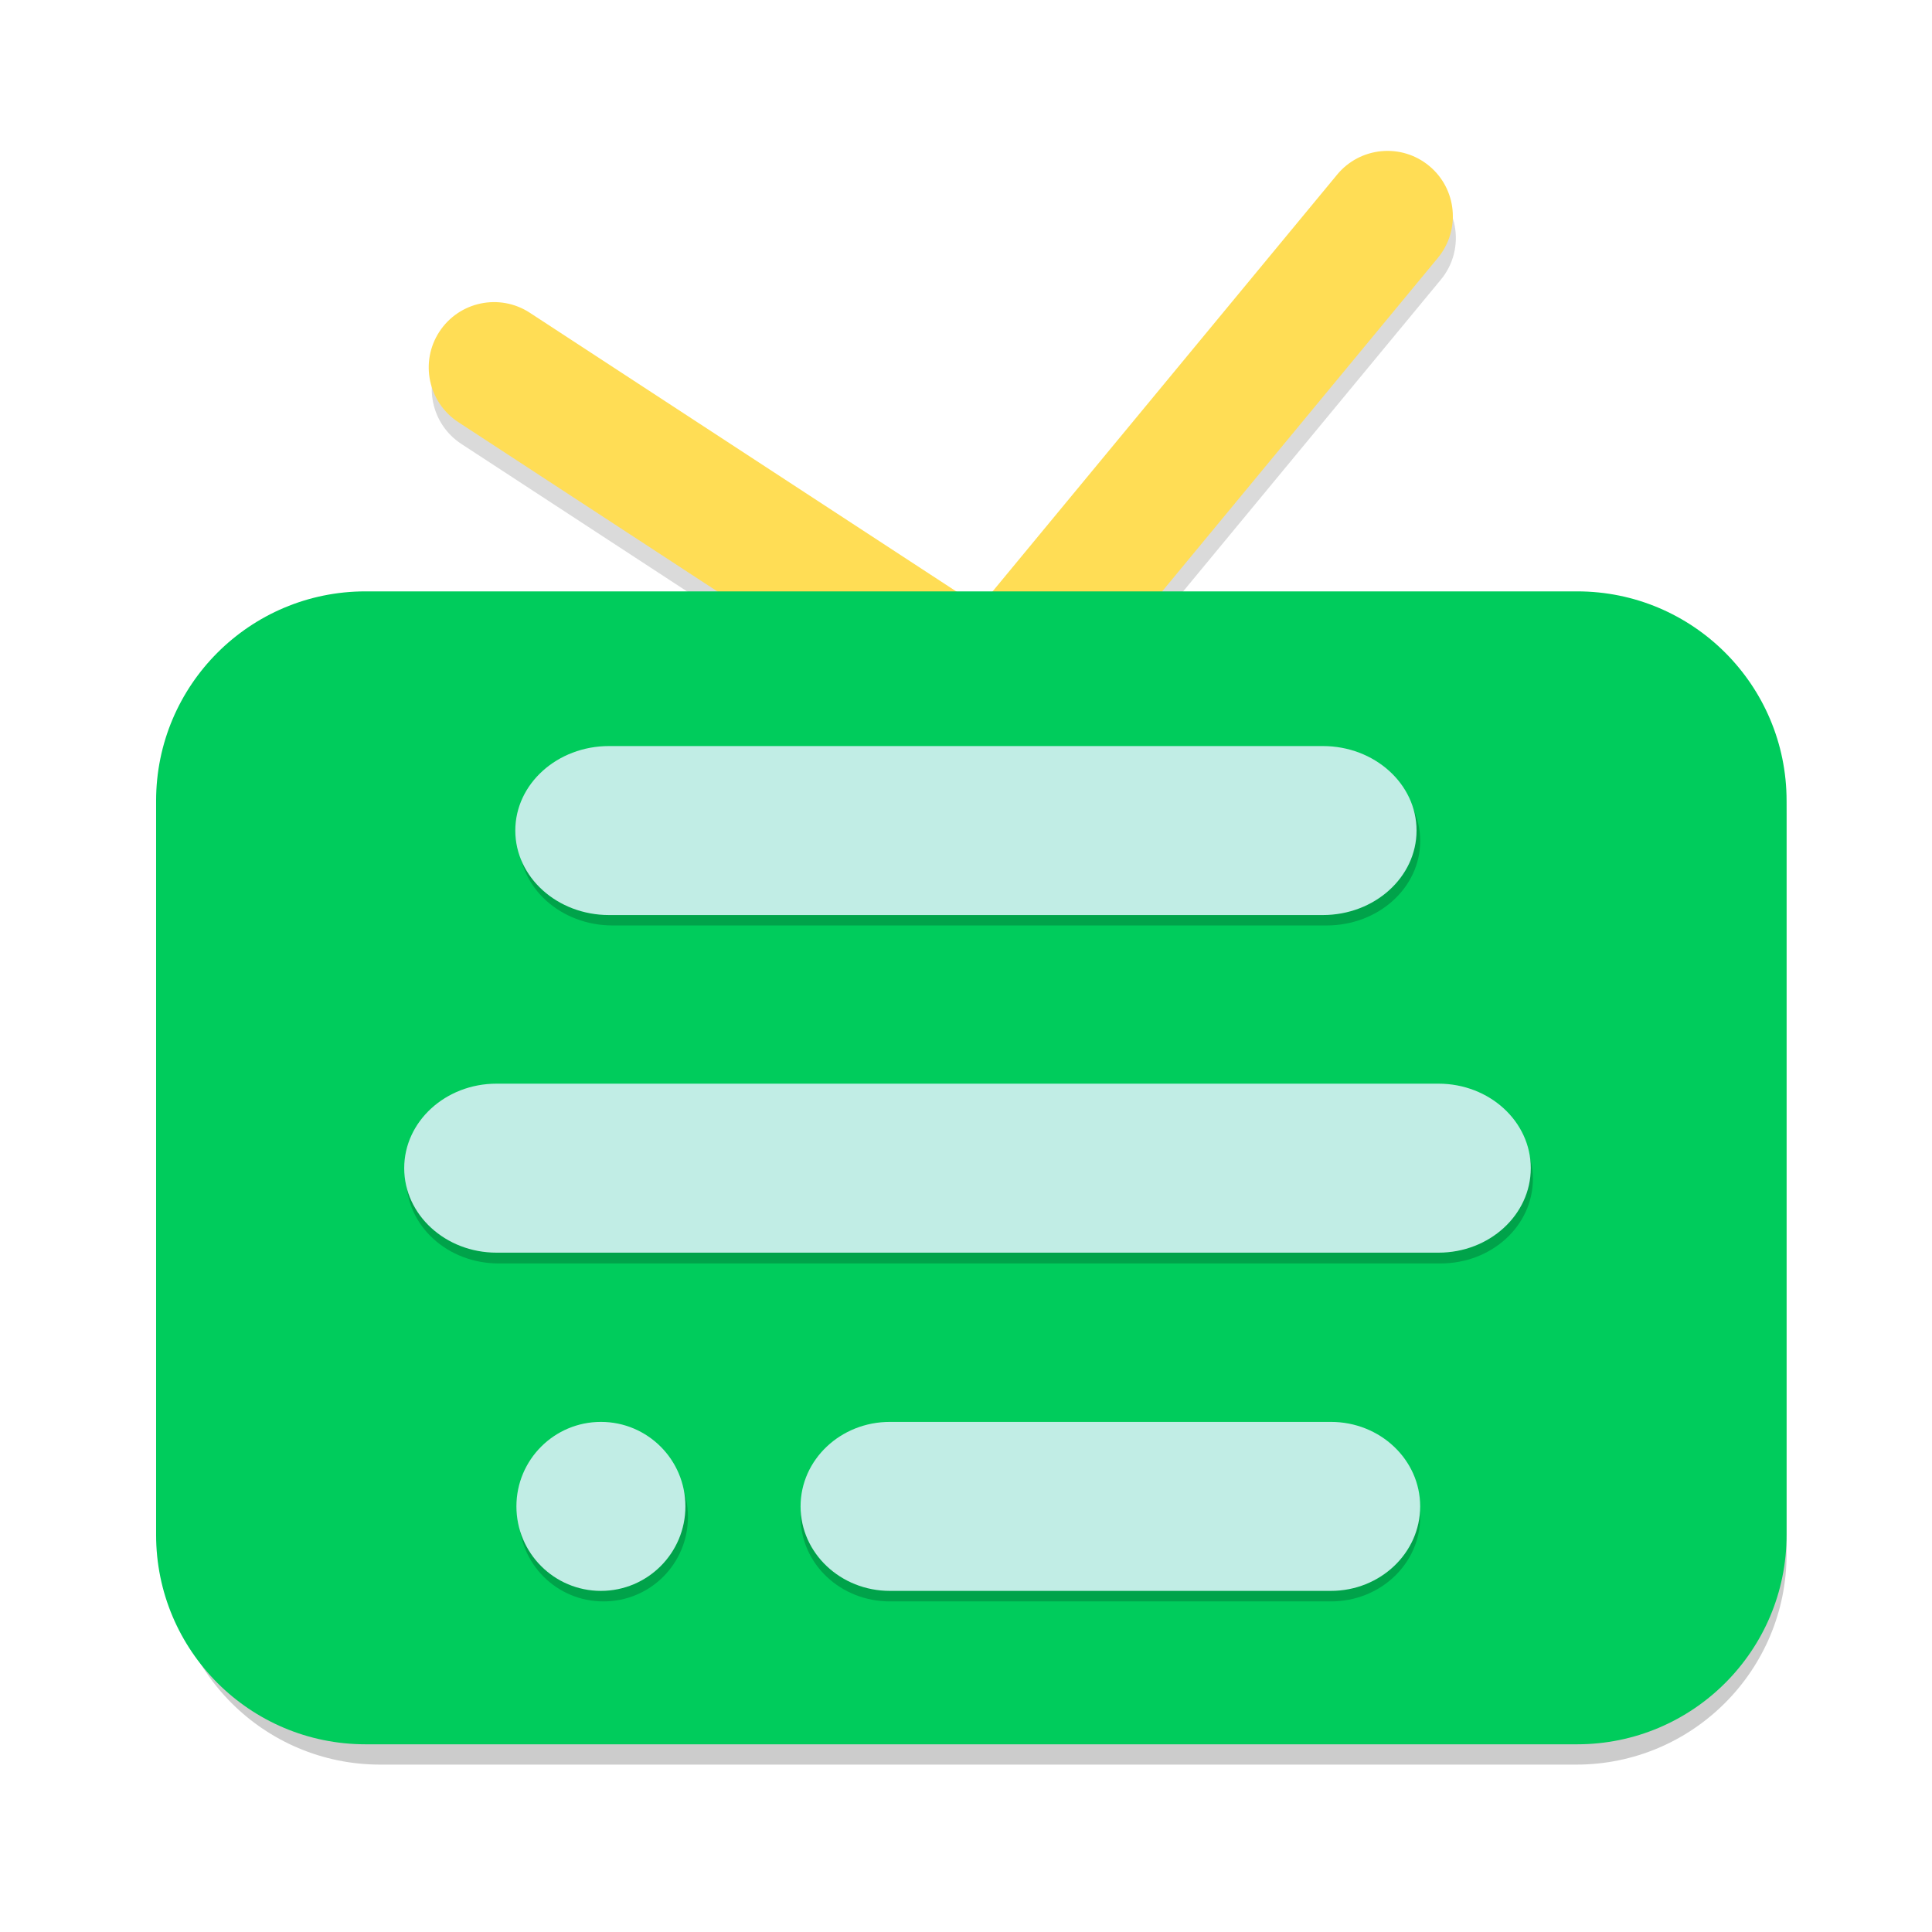
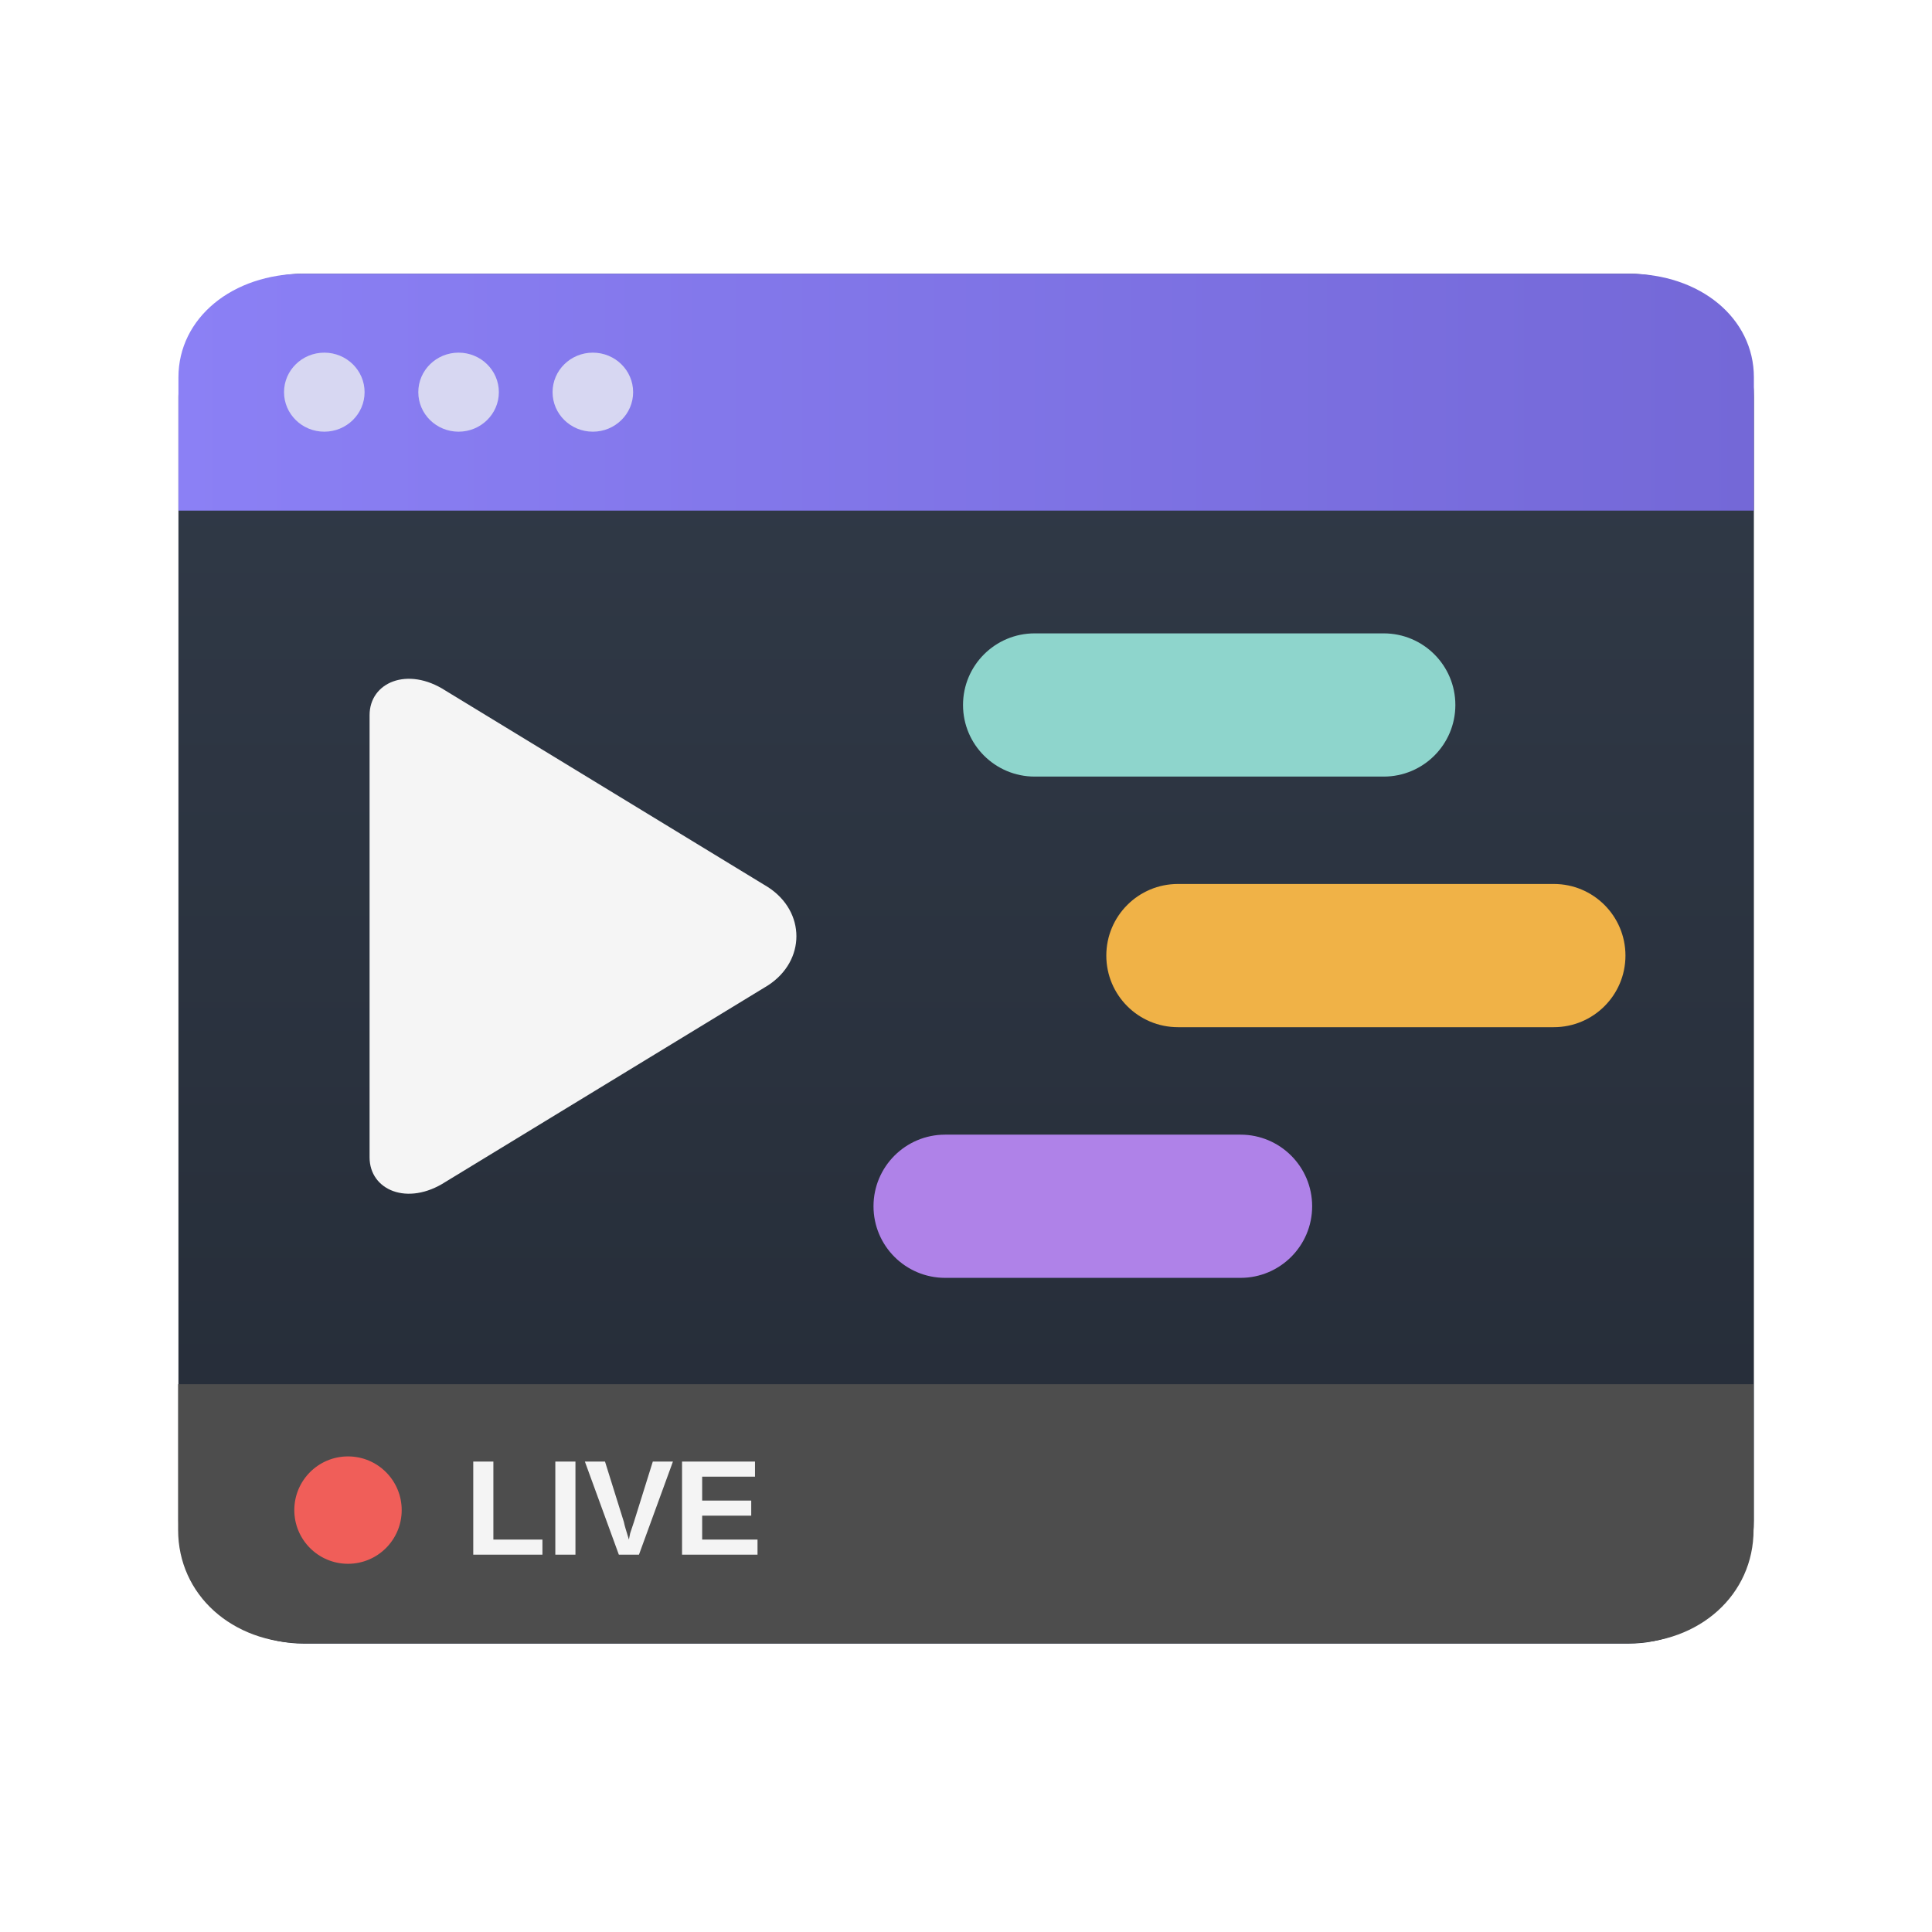
- <svg xmlns="http://www.w3.org/2000/svg" width="64" height="64" version="1.1" id="svg20">
-   <defs id="defs24" />
-   <rect style="fill:#000000;fill-opacity:0.145;stroke-width:0.93" id="rect840-3-6" width="33.301" height="4.329" x="18.673" y="-0.379" ry="2.165" transform="rotate(33.1635)" />
-   <rect transform="rotate(129.5794)" ry="2.165" y="-42.69" x="-25.437" height="4.329" width="33.301" id="rect840-7" style="fill:#000000;fill-opacity:0.145;stroke-width:0.93" />
-   <rect transform="rotate(33.1635)" ry="2.165" y="-0.928" x="18.195" height="4.329" width="33.301" id="rect840-3" style="fill:#ffdd55;stroke-width:0.93" />
-   <rect style="fill:#ffdd55;stroke-width:0.93" id="rect840" width="33.301" height="4.329" x="-25.929" y="-42.154" ry="2.165" transform="rotate(129.5794)" />
-   <rect ry="6.968" y="20.09" x="5.628" height="38.365" width="53.555" id="rect34-3" style="fill:#000000;fill-opacity:0.2;stroke-width:0.867" />
-   <rect style="fill:#00cc5c;fill-opacity:1;stroke-width:0.869" id="rect34" width="54.012" height="38.192" x="5.171" y="19.59" ry="6.937" />
-   <path style="opacity:0.2;stroke-width:0.933" d="m 20.296,25.059 c -1.721,0 -3.105,1.248 -3.105,2.799 0,1.551 1.385,2.799 3.105,2.799 h 23.645 c 1.721,0 3.105,-1.248 3.105,-2.799 0,-1.551 -1.385,-2.799 -3.105,-2.799 z m -3.779,11.196 c -1.694,0 -3.058,1.248 -3.058,2.799 0,1.551 1.364,2.799 3.058,2.799 h 31.204 c 1.694,0 3.058,-1.248 3.058,-2.799 0,-1.551 -1.364,-2.799 -3.058,-2.799 z m 3.473,11.196 c -1.551,0 -2.799,1.248 -2.799,2.799 0,1.551 1.248,2.799 2.799,2.799 1.551,0 2.799,-1.248 2.799,-2.799 0,-1.551 -1.248,-2.799 -2.799,-2.799 z m 9.49,0 c -1.639,0 -2.959,1.248 -2.959,2.799 0,1.551 1.32,2.799 2.959,2.799 h 14.607 c 1.639,0 2.959,-1.248 2.959,-2.799 0,-1.551 -1.32,-2.799 -2.959,-2.799 z" id="path8" />
-   <rect style="fill:#c1ede5;stroke-width:0.933" width="37.319" height="5.598" x="13.39" y="35.898" rx="3.057" ry="2.799" id="rect12" />
-   <rect style="fill:#c1ede5;stroke-width:0.933" width="20.525" height="5.598" x="26.52" y="47.102" rx="2.958" ry="2.799" id="rect14" />
-   <rect style="fill:#c1ede5;stroke-width:0.933" width="5.598" height="5.598" x="17.107" y="47.102" rx="2.799" ry="2.799" id="rect16" />
-   <rect style="fill:#c1ede5;stroke-width:0.933" width="29.855" height="5.598" x="17.07" y="24.714" rx="3.106" ry="2.799" id="rect10" />
+ <svg xmlns="http://www.w3.org/2000/svg" xmlns:xlink="http://www.w3.org/1999/xlink" width="24" height="24" viewBox="0 0 24 24" version="1.1" id="svg8">
+   <defs id="defs4">
+     <linearGradient id="title" x1="5.97" y1="32.833" x2="81.016" y2="32.833" gradientTransform="scale(2.345208,0.4264014)" gradientUnits="userSpaceOnUse">
+       <stop offset="0%" stop-color="#8B80F5" id="stop1" />
+       <stop offset="100%" stop-color="#7468D7" id="stop2" />
+     </linearGradient>
+     <linearGradient id="body" x1="14" y1="14" x2="14" y2="190" gradientUnits="userSpaceOnUse" gradientTransform="matrix(1,0,0,0.8862423,0,1.592607)">
+       <stop offset="0%" stop-color="#323B49" id="stop3" />
+       <stop offset="100%" stop-color="#242B36" id="stop4" />
+     </linearGradient>
+     <filter id="shadow" x="-20%" y="-20%" width="140%" height="140%">
+       <feDropShadow dx="0" dy="4" stdDeviation="6" flood-color="#000" flood-opacity="0.18" />
+     </filter>
+     <linearGradient xlink:href="#title" id="linearGradient10" gradientUnits="userSpaceOnUse" gradientTransform="matrix(2.345208,0,0,0.3594746,0,2.197401)" x1="5.97" y1="32.833" x2="81.016" y2="32.833" />
+   </defs>
+   <g id="g6" transform="matrix(0.1111977,0,0,0.1090994,0.6598458,1.872608)">
+     <rect x="14" y="14" width="176" height="155.979" rx="14" fill="url(#body)" id="rect4" style="fill:url(#body);stroke-width:0.941" />
+     <path d="M 14,25.803 C 14,19.058 20,14 28,14 h 148 c 8,0 14,5.058 14,11.803 V 40.977 H 14 Z" fill="url(#title)" id="path4" style="fill:url(#linearGradient10);stroke-width:0.918" />
+     <path d="m 189.964,157.033 c 0,7.372 -6,12.901 -14,12.901 H 27.964 c -8,0 -14,-5.529 -14,-12.901 V 140.445 H 189.964 Z" fill="url(#title)" id="path4-5" style="fill:#4d4d4d;stroke-width:0.96" />
+     <circle cx="30.296" cy="27.489" r="4.5" fill="#d7d7f2" id="circle4" />
+     <circle cx="45.296" cy="27.489" r="4.5" fill="#d7d7f2" id="circle5" />
+     <circle cx="60.296" cy="27.489" r="4.5" fill="#d7d7f2" id="circle6" />
+   </g>
+   <path d="m 4.591,8.884 c 0,-0.407 0.471,-0.61 0.943,-0.305 l 4.006,2.441 c 0.471,0.305 0.471,0.915 0,1.221 l -4.006,2.441 C 5.062,14.987 4.591,14.784 4.591,14.377 Z" fill="#f5f5f5" id="path6" style="stroke-width:0.109" />
+   <rect x="11.963" y="7.868" width="6.116" height="1.779" rx="0.89" fill="#8ed5cc" id="rect6" style="stroke-width:0.111" />
+   <rect x="13.743" y="10.981" width="6.449" height="1.779" rx="0.89" fill="#f0b247" id="rect7" style="stroke-width:0.111" />
+   <rect x="10.851" y="14.095" width="5.449" height="1.779" rx="0.89" fill="#af82e8" id="rect8" style="stroke-width:0.111" />
+   <circle cx="4.323" cy="18.759" r="0.667" fill="#f05e59" id="circle8" style="stroke-width:0.111" />
+   <text x="5.769" y="19.315" font-family="Arial, Helvetica, sans-serif" font-size="1.668px" font-weight="700" fill="#f4f4f4" id="text8" style="stroke-width:0.111">LIVE</text>
</svg>
